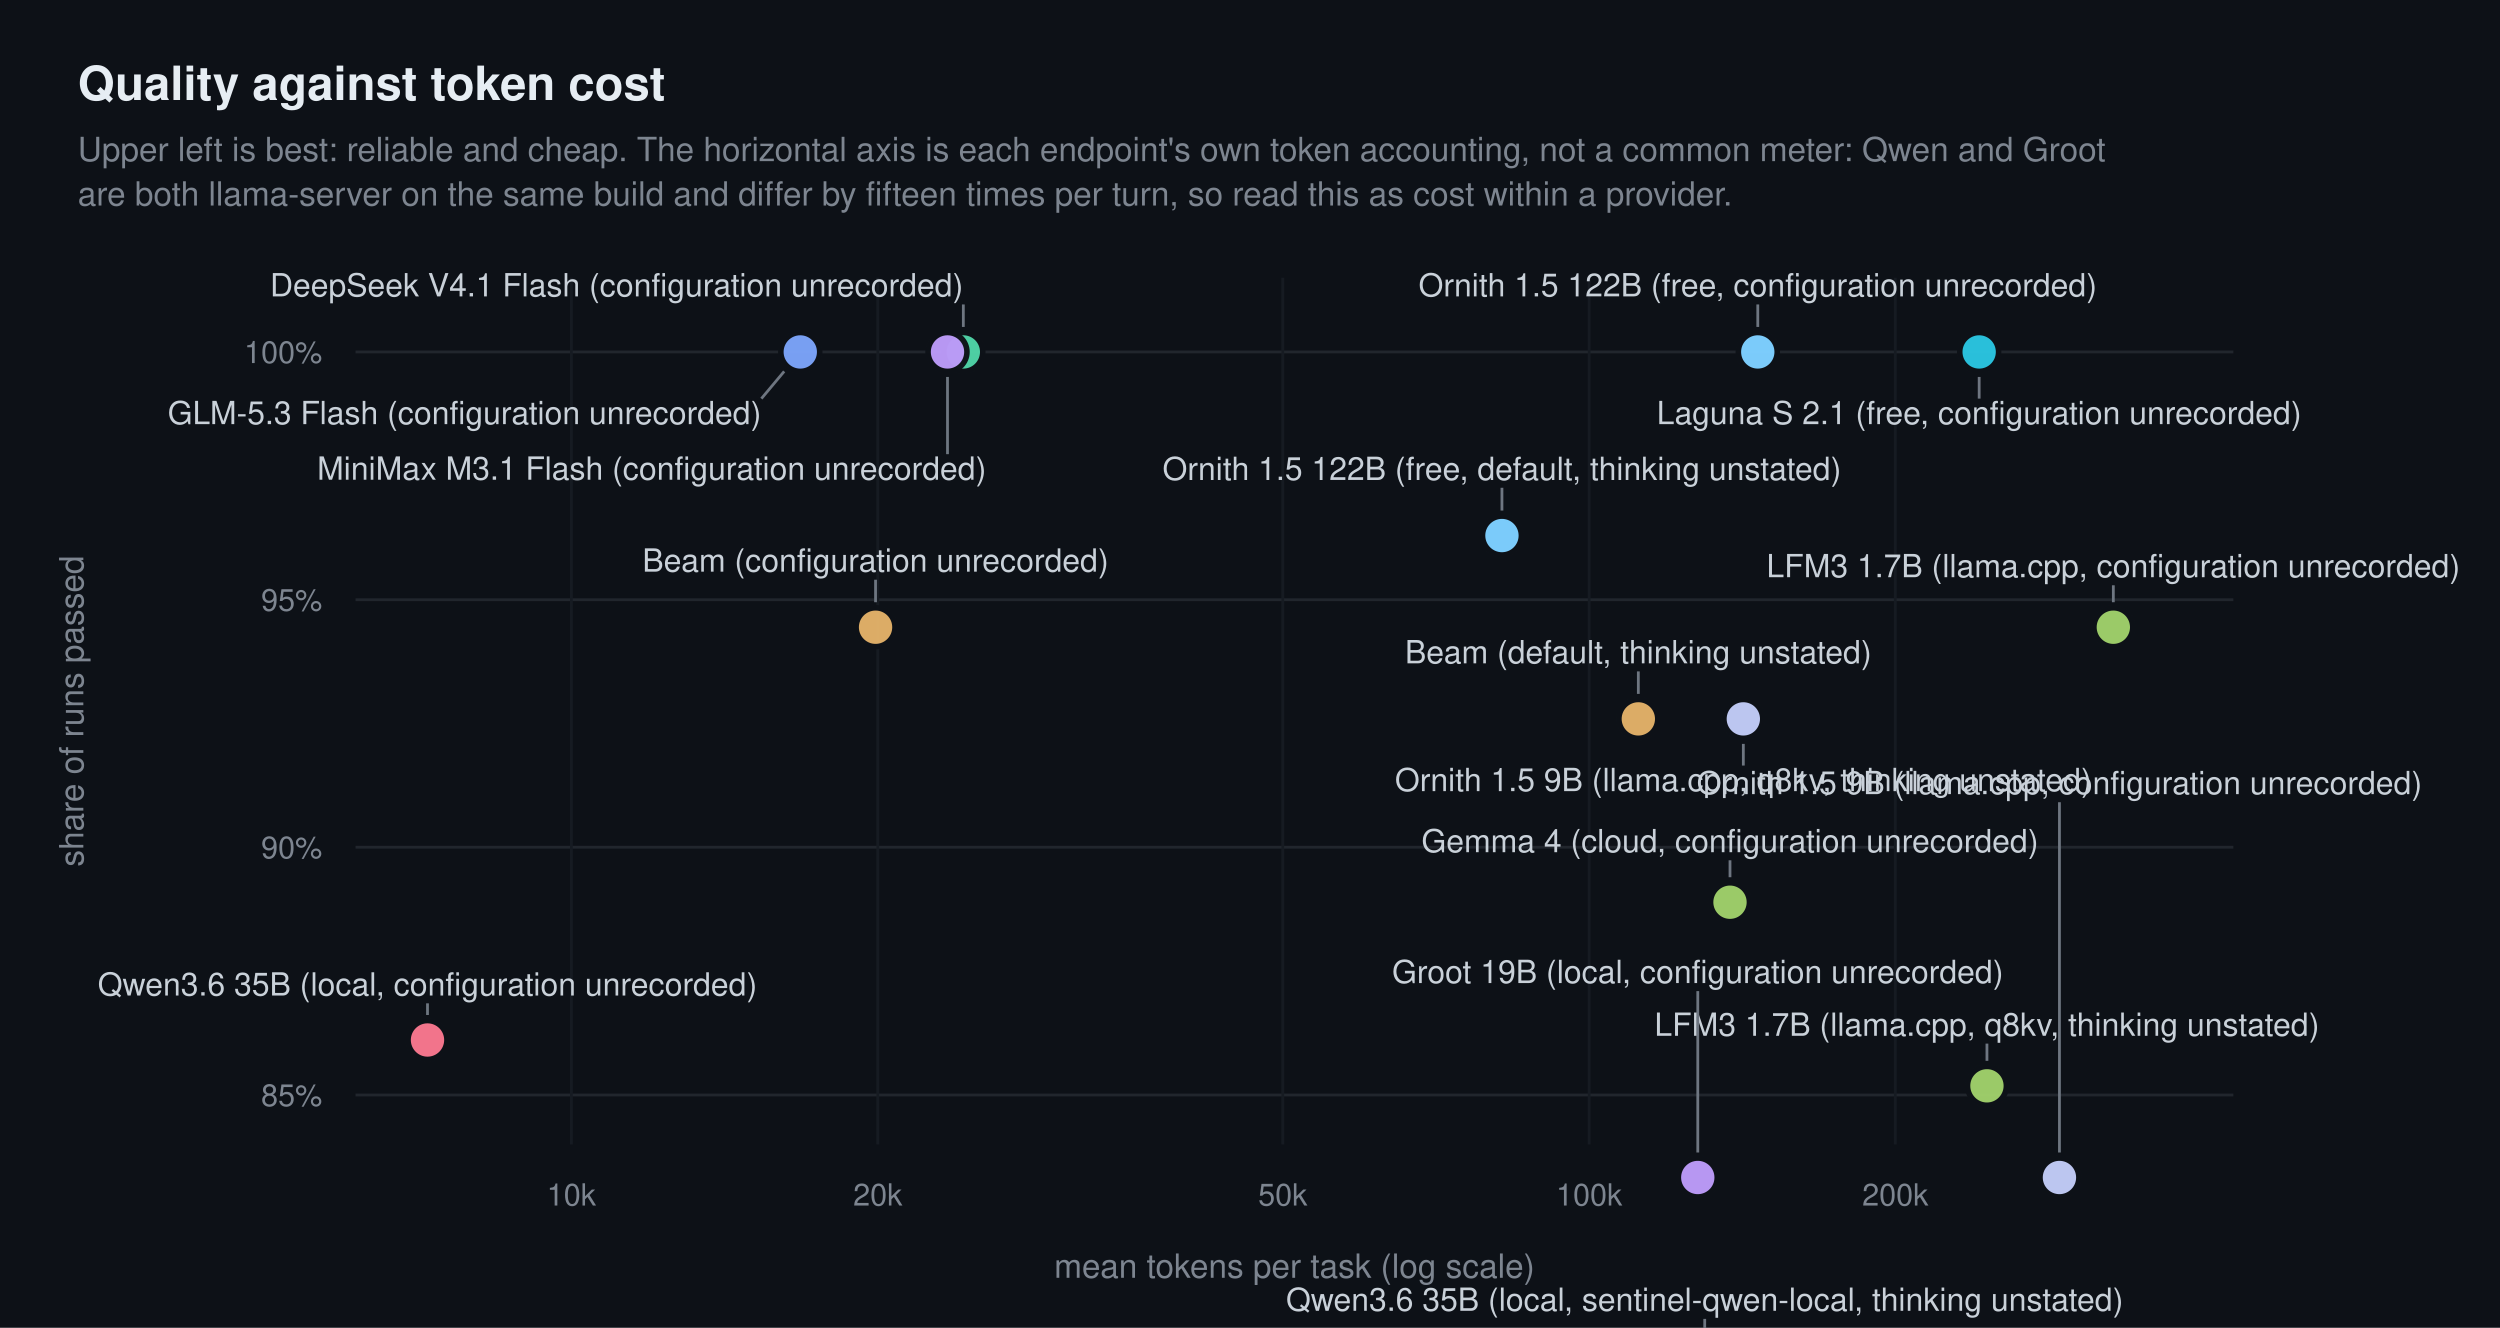
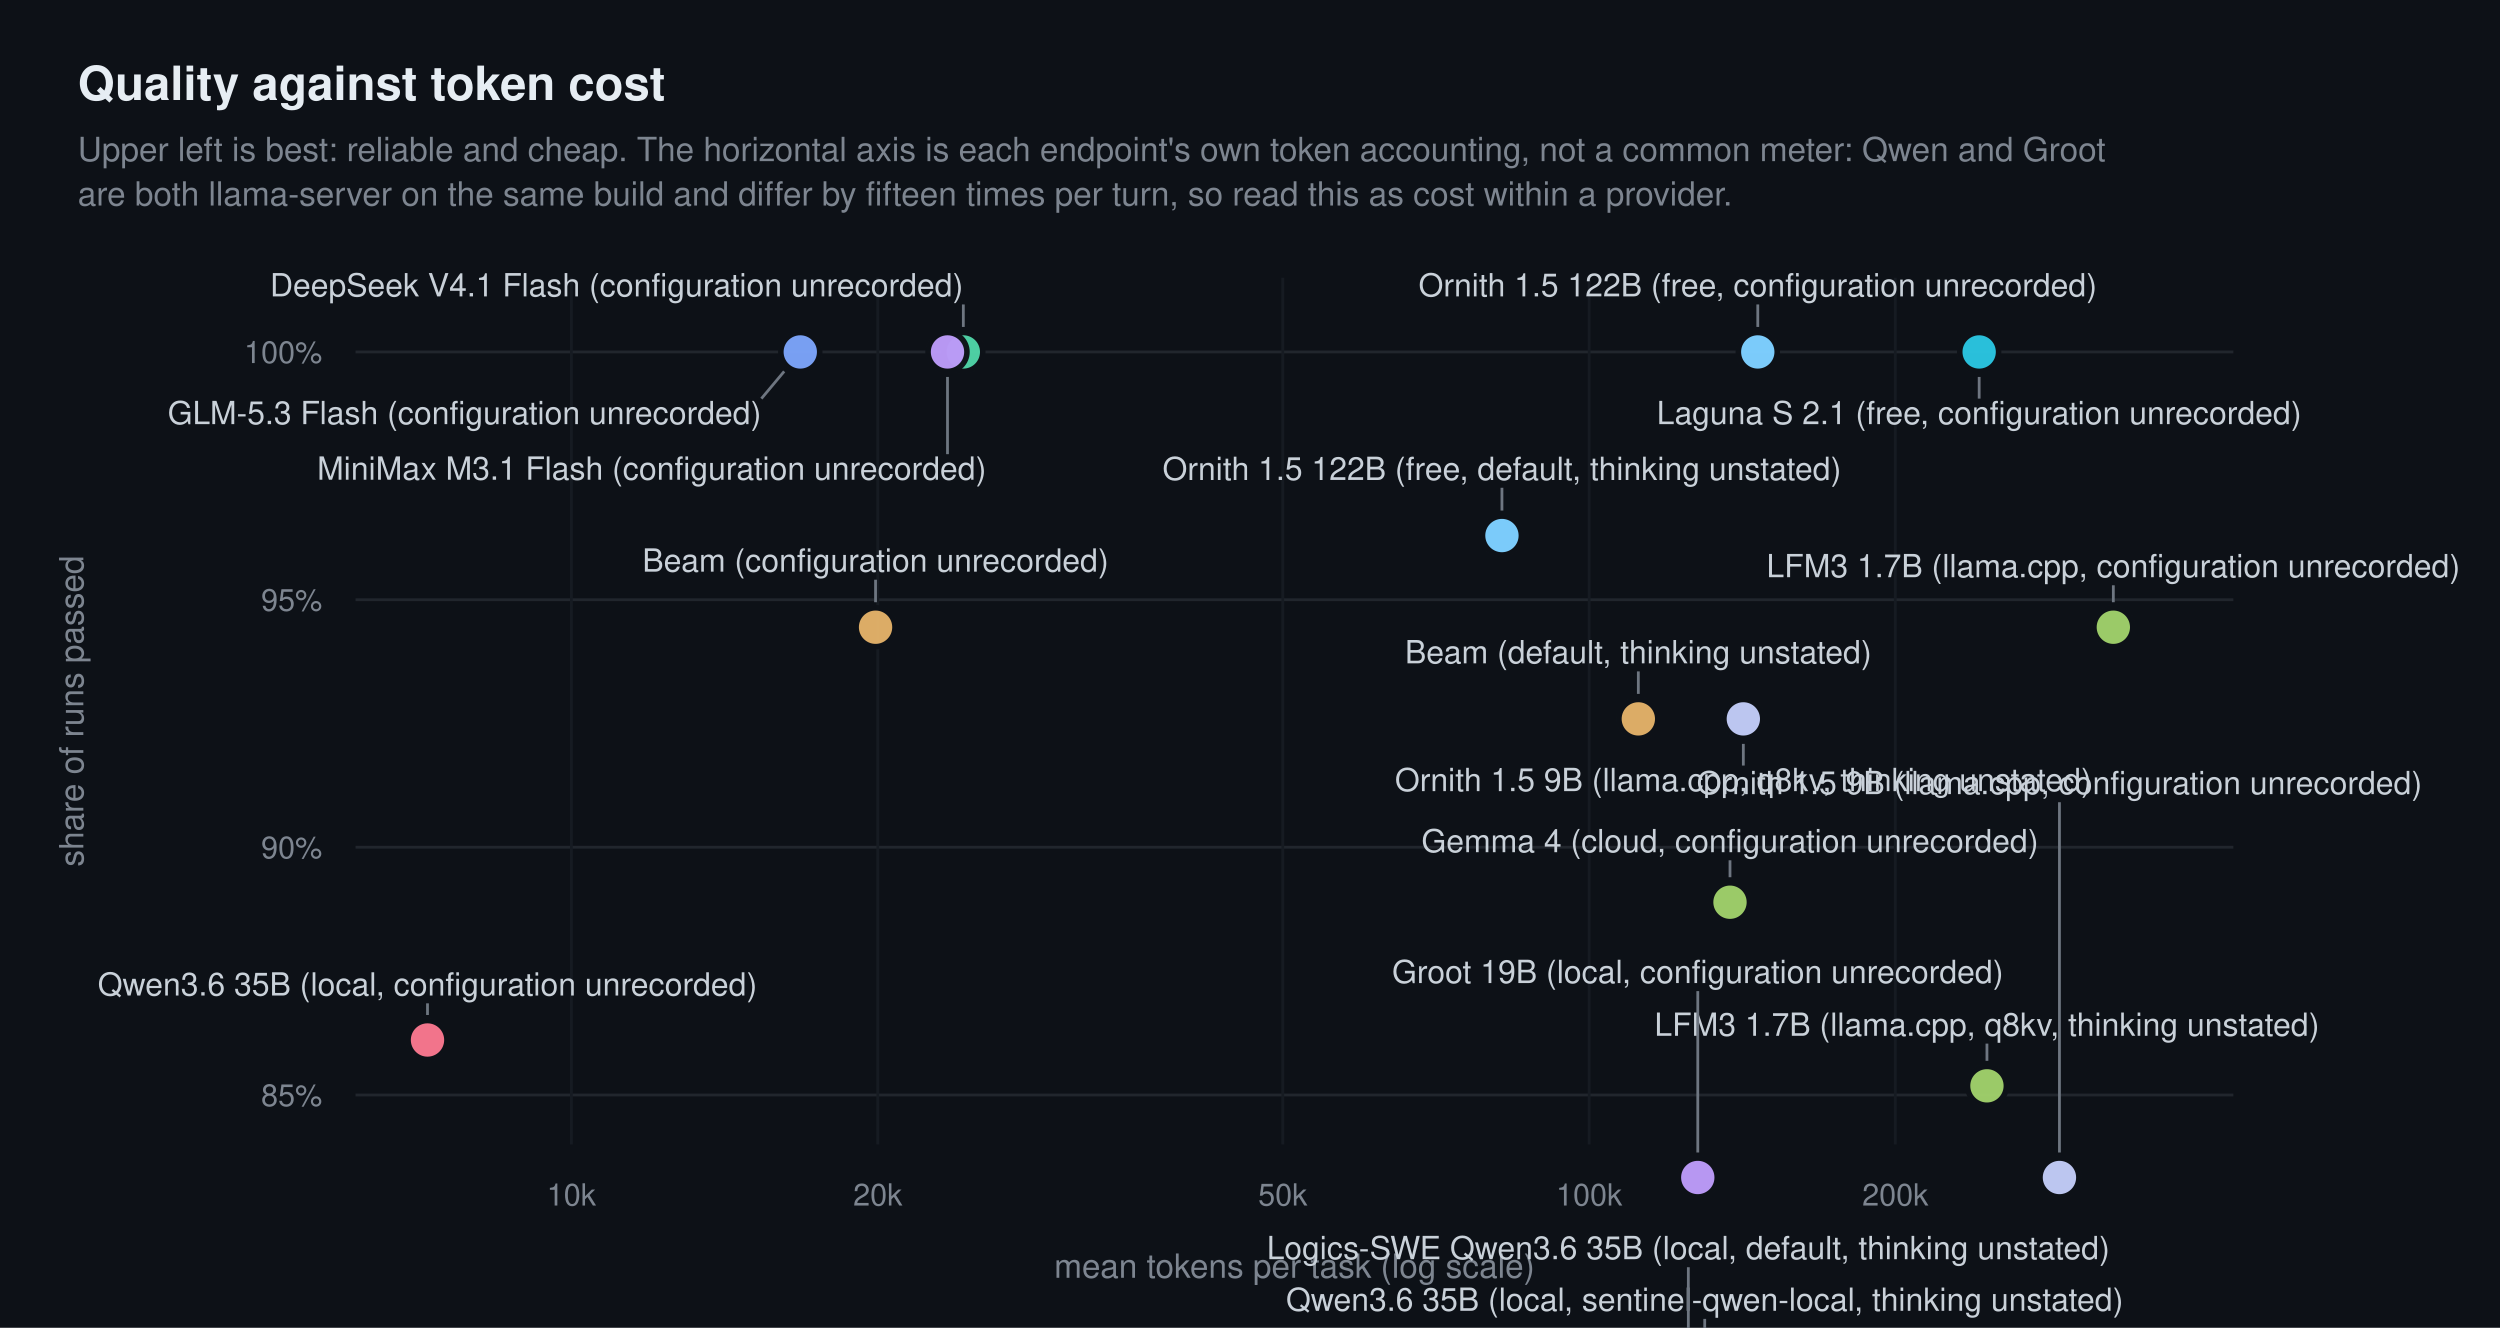
<svg xmlns="http://www.w3.org/2000/svg" width="900" height="478" viewBox="0 0 900 478" font-family="ui-sans-serif, -apple-system, Segoe UI, Helvetica, Arial, sans-serif">
  <rect width="100%" height="100%" fill="#0d1117" />
  <text x="28" y="36" fill="#e6edf3" font-size="17" font-weight="600">Quality against token cost</text>
  <text x="28" y="58" fill="#7d8590" font-size="12">Upper left is best: reliable and cheap. The horizontal axis is each endpoint's own token accounting, not a common meter: Qwen and Groot</text>
  <text x="28" y="74" fill="#7d8590" font-size="12">are both llama-server on the same build and differ by fifteen times per turn, so read this as cost within a provider.</text>
  <line x1="128" y1="394.2" x2="804" y2="394.2" stroke="#21262d" stroke-width="1" />
  <text x="116" y="398.2" fill="#7d8590" font-size="11" text-anchor="end">85%</text>
  <line x1="128" y1="305.0" x2="804" y2="305.0" stroke="#21262d" stroke-width="1" />
  <text x="116" y="309.0" fill="#7d8590" font-size="11" text-anchor="end">90%</text>
  <line x1="128" y1="215.9" x2="804" y2="215.9" stroke="#21262d" stroke-width="1" />
  <text x="116" y="219.9" fill="#7d8590" font-size="11" text-anchor="end">95%</text>
  <line x1="128" y1="126.7" x2="804" y2="126.7" stroke="#21262d" stroke-width="1" />
  <text x="116" y="130.7" fill="#7d8590" font-size="11" text-anchor="end">100%</text>
  <line x1="205.7" y1="100" x2="205.7" y2="412" stroke="#161b22" stroke-width="1" />
  <text x="205.7" y="434" fill="#7d8590" font-size="11" text-anchor="middle">10k</text>
  <line x1="316.0" y1="100" x2="316.0" y2="412" stroke="#161b22" stroke-width="1" />
  <text x="316.0" y="434" fill="#7d8590" font-size="11" text-anchor="middle">20k</text>
  <line x1="461.8" y1="100" x2="461.8" y2="412" stroke="#161b22" stroke-width="1" />
  <text x="461.8" y="434" fill="#7d8590" font-size="11" text-anchor="middle">50k</text>
  <line x1="572.1" y1="100" x2="572.1" y2="412" stroke="#161b22" stroke-width="1" />
  <text x="572.1" y="434" fill="#7d8590" font-size="11" text-anchor="middle">100k</text>
  <line x1="682.3" y1="100" x2="682.3" y2="412" stroke="#161b22" stroke-width="1" />
  <text x="682.3" y="434" fill="#7d8590" font-size="11" text-anchor="middle">200k</text>
  <text x="466" y="460" fill="#7d8590" font-size="12" text-anchor="middle">mean tokens per task (log scale)</text>
  <text x="30" y="256" fill="#7d8590" font-size="12" text-anchor="middle" transform="rotate(-90 30 256)">share of runs passed</text>
  <circle cx="346.8" cy="126.7" r="7" fill="#4fd1a5" stroke="#0d1117" stroke-width="2" opacity="0.98" />
  <circle cx="288.1" cy="126.7" r="7" fill="#7aa2f7" stroke="#0d1117" stroke-width="2" opacity="0.98" />
  <circle cx="341.1" cy="126.7" r="7" fill="#bb9af7" stroke="#0d1117" stroke-width="2" opacity="0.98" />
  <circle cx="632.8" cy="126.7" r="7" fill="#7dcfff" stroke="#0d1117" stroke-width="2" opacity="0.98" />
  <circle cx="540.7" cy="192.8" r="7" fill="#7dcfff" stroke="#0d1117" stroke-width="2" opacity="0.98" />
  <circle cx="712.5" cy="126.7" r="7" fill="#2ac3de" stroke="#0d1117" stroke-width="2" opacity="0.98" />
  <circle cx="315.2" cy="225.8" r="7" fill="#e0af68" stroke="#0d1117" stroke-width="2" opacity="0.98" />
  <circle cx="589.8" cy="258.8" r="7" fill="#e0af68" stroke="#0d1117" stroke-width="2" opacity="0.98" />
  <circle cx="622.8" cy="324.8" r="7" fill="#9ece6a" stroke="#0d1117" stroke-width="2" opacity="0.98" />
  <circle cx="153.9" cy="374.4" r="7" fill="#f7768e" stroke="#0d1117" stroke-width="2" opacity="0.98" />
  <circle cx="613.7" cy="489.9" r="7" fill="#f7768e" stroke="#0d1117" stroke-width="2" opacity="0.98" />
  <circle cx="791.8" cy="805.9" r="7" fill="#ff9e64" stroke="#0d1117" stroke-width="2" opacity="0.98" />
  <circle cx="760.8" cy="225.8" r="7" fill="#9ece6a" stroke="#0d1117" stroke-width="2" opacity="0.98" />
  <circle cx="715.3" cy="390.9" r="7" fill="#9ece6a" stroke="#0d1117" stroke-width="2" opacity="0.98" />
  <circle cx="741.4" cy="423.9" r="7" fill="#c0caf5" stroke="#0d1117" stroke-width="2" opacity="0.98" />
  <circle cx="627.6" cy="258.8" r="7" fill="#c0caf5" stroke="#0d1117" stroke-width="2" opacity="0.98" />
  <circle cx="649.1" cy="869.6" r="7" fill="#e0af68" stroke="#0d1117" stroke-width="2" opacity="0.98" />
  <circle cx="683.1" cy="721.0" r="7" fill="#f7768e" stroke="#0d1117" stroke-width="2" opacity="0.98" />
+   <circle cx="607.8" cy="511.3" r="7" fill="#73daca" stroke="#0d1117" stroke-width="2" opacity="0.98" />
  <circle cx="611.2" cy="423.9" r="7" fill="#bb9af7" stroke="#0d1117" stroke-width="2" opacity="0.98" />
  <line x1="346.8" y1="117.7" x2="346.8" y2="109.6" stroke="#6e7681" stroke-width="1" />
  <text x="346.8" y="106.7" fill="#c9d1d9" font-size="11.5" text-anchor="end">DeepSeek V4.1 Flash (configuration unrecorded)</text>
  <line x1="632.8" y1="117.7" x2="632.8" y2="109.6" stroke="#6e7681" stroke-width="1" />
  <text x="632.8" y="106.7" fill="#c9d1d9" font-size="11.5" text-anchor="middle">Ornith 1.5 122B (free, configuration unrecorded)</text>
  <line x1="712.5" y1="135.7" x2="712.5" y2="143.5" stroke="#6e7681" stroke-width="1" />
  <text x="712.5" y="152.7" fill="#c9d1d9" font-size="11.5" text-anchor="middle">Laguna S 2.1 (free, configuration unrecorded)</text>
  <line x1="282.3" y1="133.7" x2="274.1" y2="143.5" stroke="#6e7681" stroke-width="1" />
  <text x="274.1" y="152.7" fill="#c9d1d9" font-size="11.5" text-anchor="end">GLM-5.3 Flash (configuration unrecorded)</text>
  <line x1="341.1" y1="135.7" x2="341.1" y2="163.5" stroke="#6e7681" stroke-width="1" />
  <text x="355.1" y="172.7" fill="#c9d1d9" font-size="11.5" text-anchor="end">MiniMax M3.1 Flash (configuration unrecorded)</text>
  <line x1="540.7" y1="183.8" x2="540.7" y2="175.6" stroke="#6e7681" stroke-width="1" />
  <text x="540.7" y="172.8" fill="#c9d1d9" font-size="11.5" text-anchor="middle">Ornith 1.5 122B (free, default, thinking unstated)</text>
  <line x1="315.2" y1="216.8" x2="315.2" y2="208.7" stroke="#6e7681" stroke-width="1" />
  <text x="315.2" y="205.8" fill="#c9d1d9" font-size="11.5" text-anchor="middle">Beam (configuration unrecorded)</text>
  <line x1="760.8" y1="216.8" x2="760.8" y2="210.7" stroke="#6e7681" stroke-width="1" />
  <text x="760.8" y="207.8" fill="#c9d1d9" font-size="11.5" text-anchor="middle">LFM3 1.7B (llama.cpp, configuration unrecorded)</text>
  <line x1="589.8" y1="249.8" x2="589.8" y2="241.7" stroke="#6e7681" stroke-width="1" />
  <text x="589.8" y="238.8" fill="#c9d1d9" font-size="11.5" text-anchor="middle">Beam (default, thinking unstated)</text>
  <line x1="627.6" y1="267.8" x2="627.6" y2="275.6" stroke="#6e7681" stroke-width="1" />
  <text x="627.6" y="284.8" fill="#c9d1d9" font-size="11.5" text-anchor="middle">Ornith 1.5 9B (llama.cpp, q8kv, thinking unstated)</text>
  <line x1="622.8" y1="315.8" x2="622.8" y2="309.7" stroke="#6e7681" stroke-width="1" />
  <text x="622.8" y="306.8" fill="#c9d1d9" font-size="11.5" text-anchor="middle">Gemma 4 (cloud, configuration unrecorded)</text>
  <line x1="715.3" y1="381.9" x2="715.3" y2="375.7" stroke="#6e7681" stroke-width="1" />
  <text x="715.3" y="372.9" fill="#c9d1d9" font-size="11.5" text-anchor="middle">LFM3 1.7B (llama.cpp, q8kv, thinking unstated)</text>
  <line x1="153.9" y1="365.4" x2="153.9" y2="361.2" stroke="#6e7681" stroke-width="1" />
  <text x="153.9" y="358.4" fill="#c9d1d9" font-size="11.5" text-anchor="middle">Qwen3.6 35B (local, configuration unrecorded)</text>
  <line x1="611.2" y1="414.9" x2="611.2" y2="356.8" stroke="#6e7681" stroke-width="1" />
  <text x="611.2" y="353.9" fill="#c9d1d9" font-size="11.5" text-anchor="middle">Groot 19B (local, configuration unrecorded)</text>
  <line x1="741.4" y1="414.9" x2="741.4" y2="288.8" stroke="#6e7681" stroke-width="1" />
  <text x="741.4" y="285.9" fill="#c9d1d9" font-size="11.5" text-anchor="middle">Ornith 1.5 9B (llama.cpp, configuration unrecorded)</text>
  <line x1="613.7" y1="480.9" x2="613.7" y2="474.8" stroke="#6e7681" stroke-width="1" />
  <text x="613.7" y="471.9" fill="#c9d1d9" font-size="11.5" text-anchor="middle">Qwen3.6 35B (local, sentinel-qwen-local, thinking unstated)</text>
+   <line x1="607.8" y1="502.3" x2="607.8" y2="456.2" stroke="#6e7681" stroke-width="1" />
+   <text x="607.8" y="453.3" fill="#c9d1d9" font-size="11.5" text-anchor="middle">Logics-SWE Qwen3.6 35B (local, default, thinking unstated)</text>
  <line x1="683.1" y1="712.0" x2="683.1" y2="705.9" stroke="#6e7681" stroke-width="1" />
  <text x="683.1" y="703.0" fill="#c9d1d9" font-size="11.5" text-anchor="middle">GLM-4.7-Flash 30B (local, default, thinking unstated)</text>
  <line x1="791.8" y1="814.9" x2="791.8" y2="824.7" stroke="#6e7681" stroke-width="1" />
  <text x="791.8" y="833.9" fill="#c9d1d9" font-size="11.5" text-anchor="middle">Nemotron 3.5 Lightning 30B (local, configuration unrecorded)</text>
  <line x1="649.1" y1="860.6" x2="649.1" y2="854.5" stroke="#6e7681" stroke-width="1" />
  <text x="649.1" y="851.6" fill="#c9d1d9" font-size="11.5" text-anchor="middle">Bonsai 2 9B (ternary Q2_0, configuration unrecorded)</text>
</svg>
